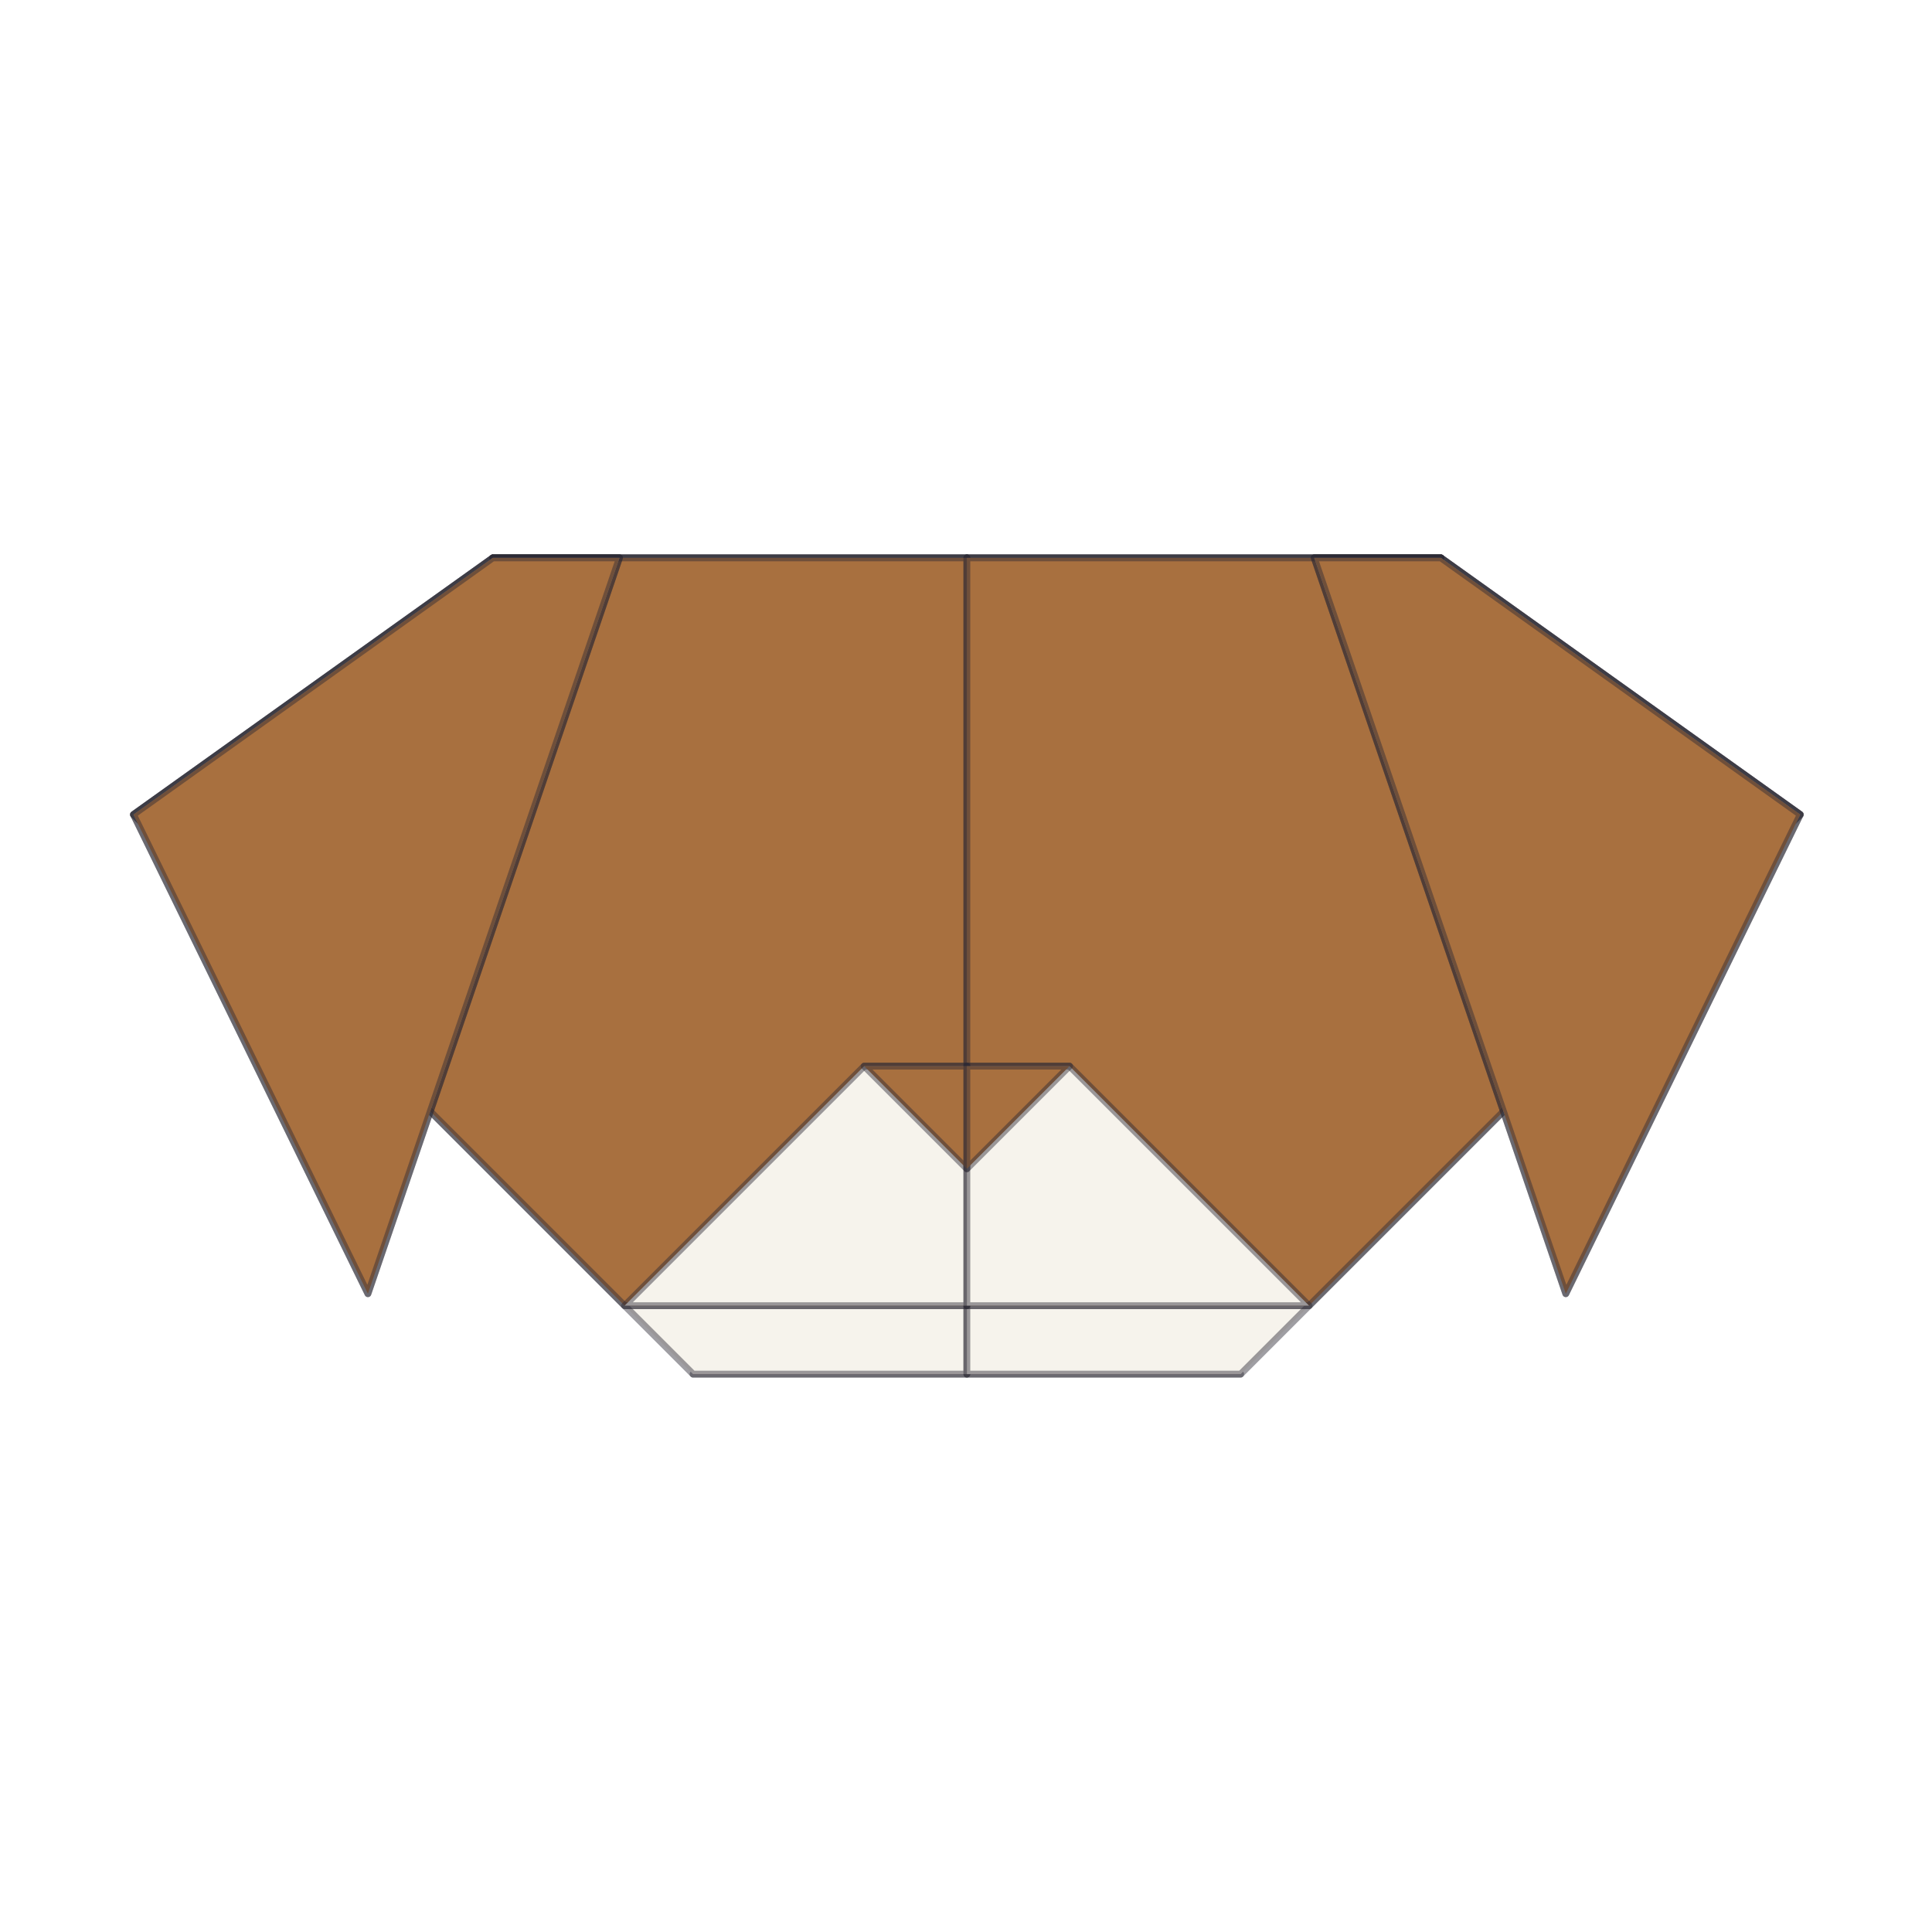
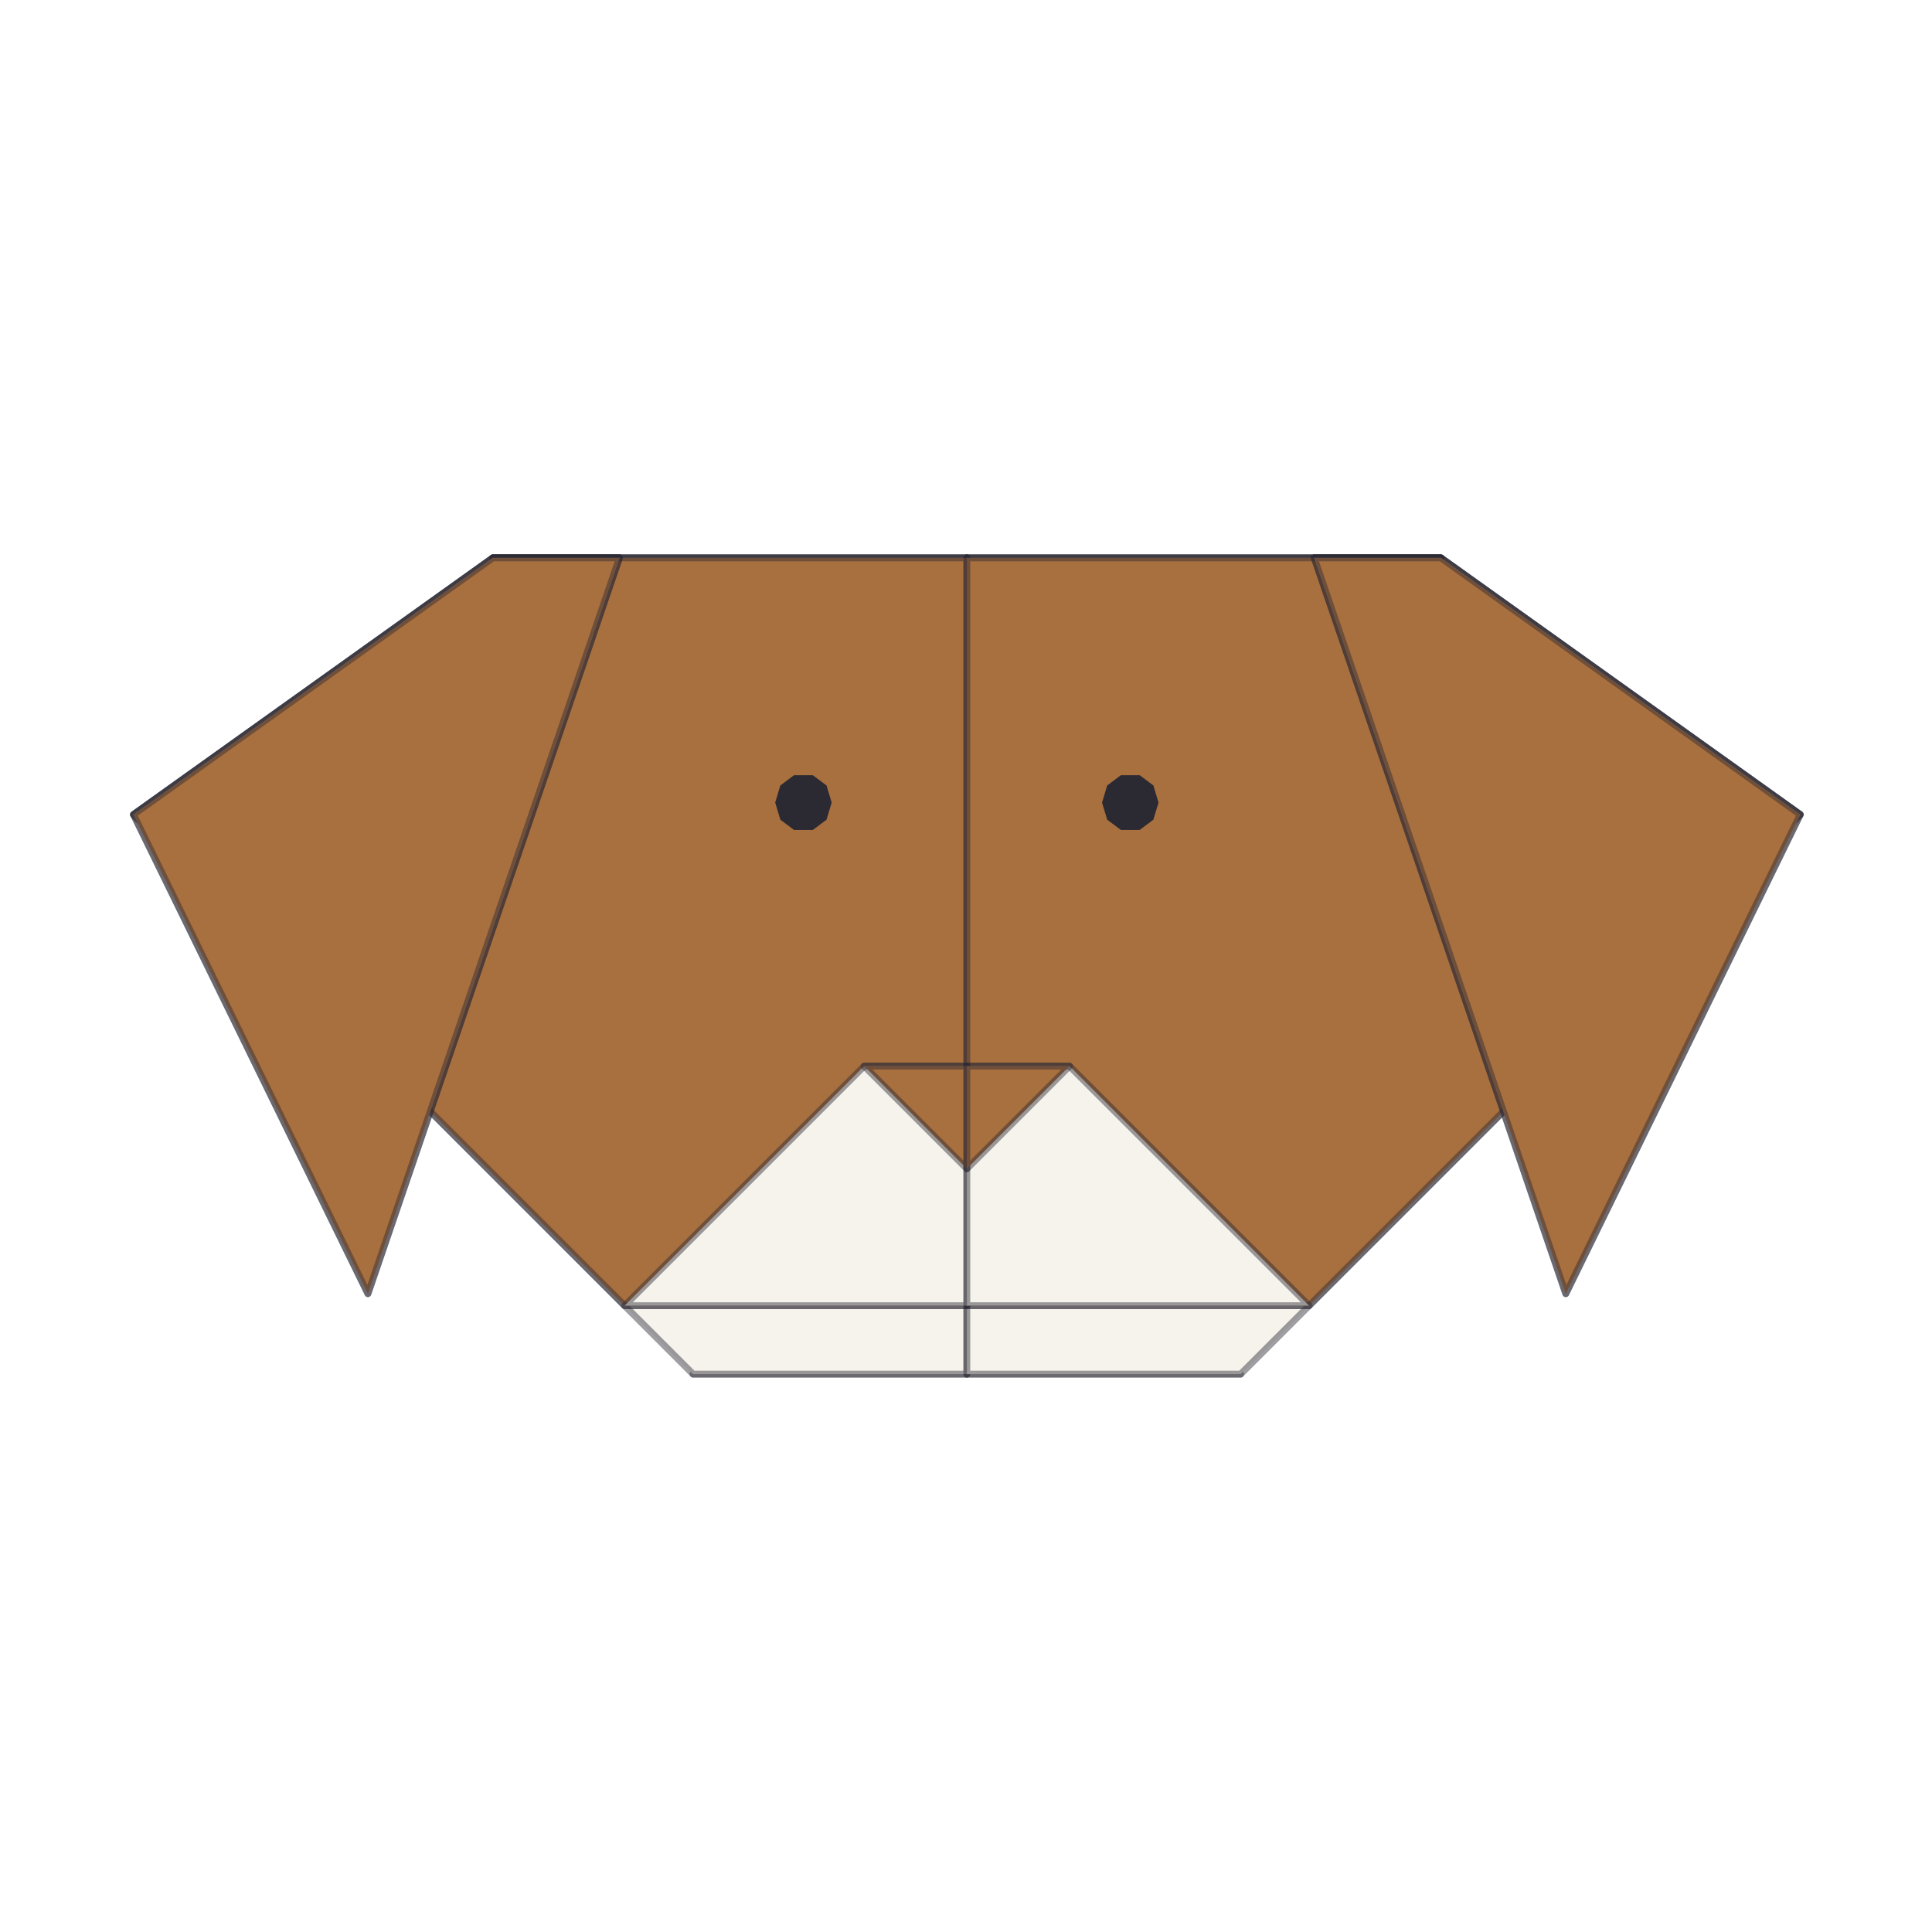
<svg xmlns="http://www.w3.org/2000/svg" viewBox="-0.565 -0.256 1.129 1.129" width="240" height="240">
  <g stroke="#2b2a33" stroke-opacity=".45" stroke-width="0.004" stroke-linejoin="round">
    <polygon points="-0.178,0.14 -0.203,0.07 -0.277,0.07" fill="#f6f3ec" />
    <polygon points="0,0.387 0,0.547 -0.16,0.547" fill="#a8703f" />
    <polygon points="0.203,0.07 0.178,0.14 0.277,0.07" fill="#f6f3ec" />
    <polygon points="0,0.387 0.16,0.547 0,0.547" fill="#a8703f" />
    <polygon points="-0.203,0.07 -0.178,0.14 -0.277,0.07" fill="#a8703f" />
    <polygon points="0.277,0.07 0.178,0.14 0.203,0.07" fill="#a8703f" />
    <polygon points="-0.277,0.07 -0.178,0.14 0,0.14 0,0.07" fill="#f6f3ec" />
    <polygon points="0,0.07 0,0.14 0.178,0.14 0.277,0.07" fill="#f6f3ec" />
    <polygon points="0,0.07 0,0.14 -0.178,0.14 -0.277,0.07" fill="#a8703f" />
    <polygon points="0.277,0.07 0.178,0.14 0,0.14 0,0.07" fill="#a8703f" />
    <polygon points="0,0.547 0,0.07 -0.277,0.07 -0.487,0.22 -0.16,0.547" fill="#f6f3ec" />
    <polygon points="0.16,0.547 0.487,0.22 0.277,0.07 0,0.07 0,0.547" fill="#f6f3ec" />
    <polygon points="-0.2,0.507 -0.487,0.22 -0.277,0.07 0,0.07 0,0.507" fill="#a8703f" />
+     <polygon points="-0.112,0.213 -0.109,0.223 -0.101,0.229 -0.09,0.229 -0.082,0.223 -0.079,0.213 -0.082,0.203 -0.09,0.197 -0.101,0.197 -0.109,0.203" fill="#2b2a33" stroke="none" />
    <polygon points="0.487,0.22 0.2,0.507 0,0.507 0,0.07 0.277,0.07" fill="#a8703f" />
+     <polygon points="0.079,0.213 0.082,0.223 0.09,0.229 0.101,0.229 0.109,0.223 0.112,0.213 0.109,0.203 0.101,0.197 0.09,0.197 0.082,0.203" fill="#2b2a33" stroke="none" />
    <polygon points="-0.487,0.22 -0.35,0.5 -0.203,0.07 -0.277,0.07" fill="#f6f3ec" />
    <polygon points="-0.06,0.367 -0.2,0.507 0,0.507 0,0.367" fill="#f6f3ec" />
    <polygon points="0.35,0.5 0.487,0.22 0.277,0.07 0.203,0.07" fill="#f6f3ec" />
    <polygon points="0.2,0.507 0.06,0.367 0,0.367 0,0.507" fill="#f6f3ec" />
    <polygon points="0,0.427 -0.06,0.367 0,0.367" fill="#a8703f" />
    <polygon points="0.06,0.367 0,0.427 0,0.367" fill="#a8703f" />
    <polygon points="-0.203,0.07 -0.35,0.5 -0.487,0.22 -0.277,0.07" fill="#a8703f" />
    <polygon points="0.487,0.22 0.35,0.5 0.203,0.07 0.277,0.07" fill="#a8703f" />
  </g>
</svg>
